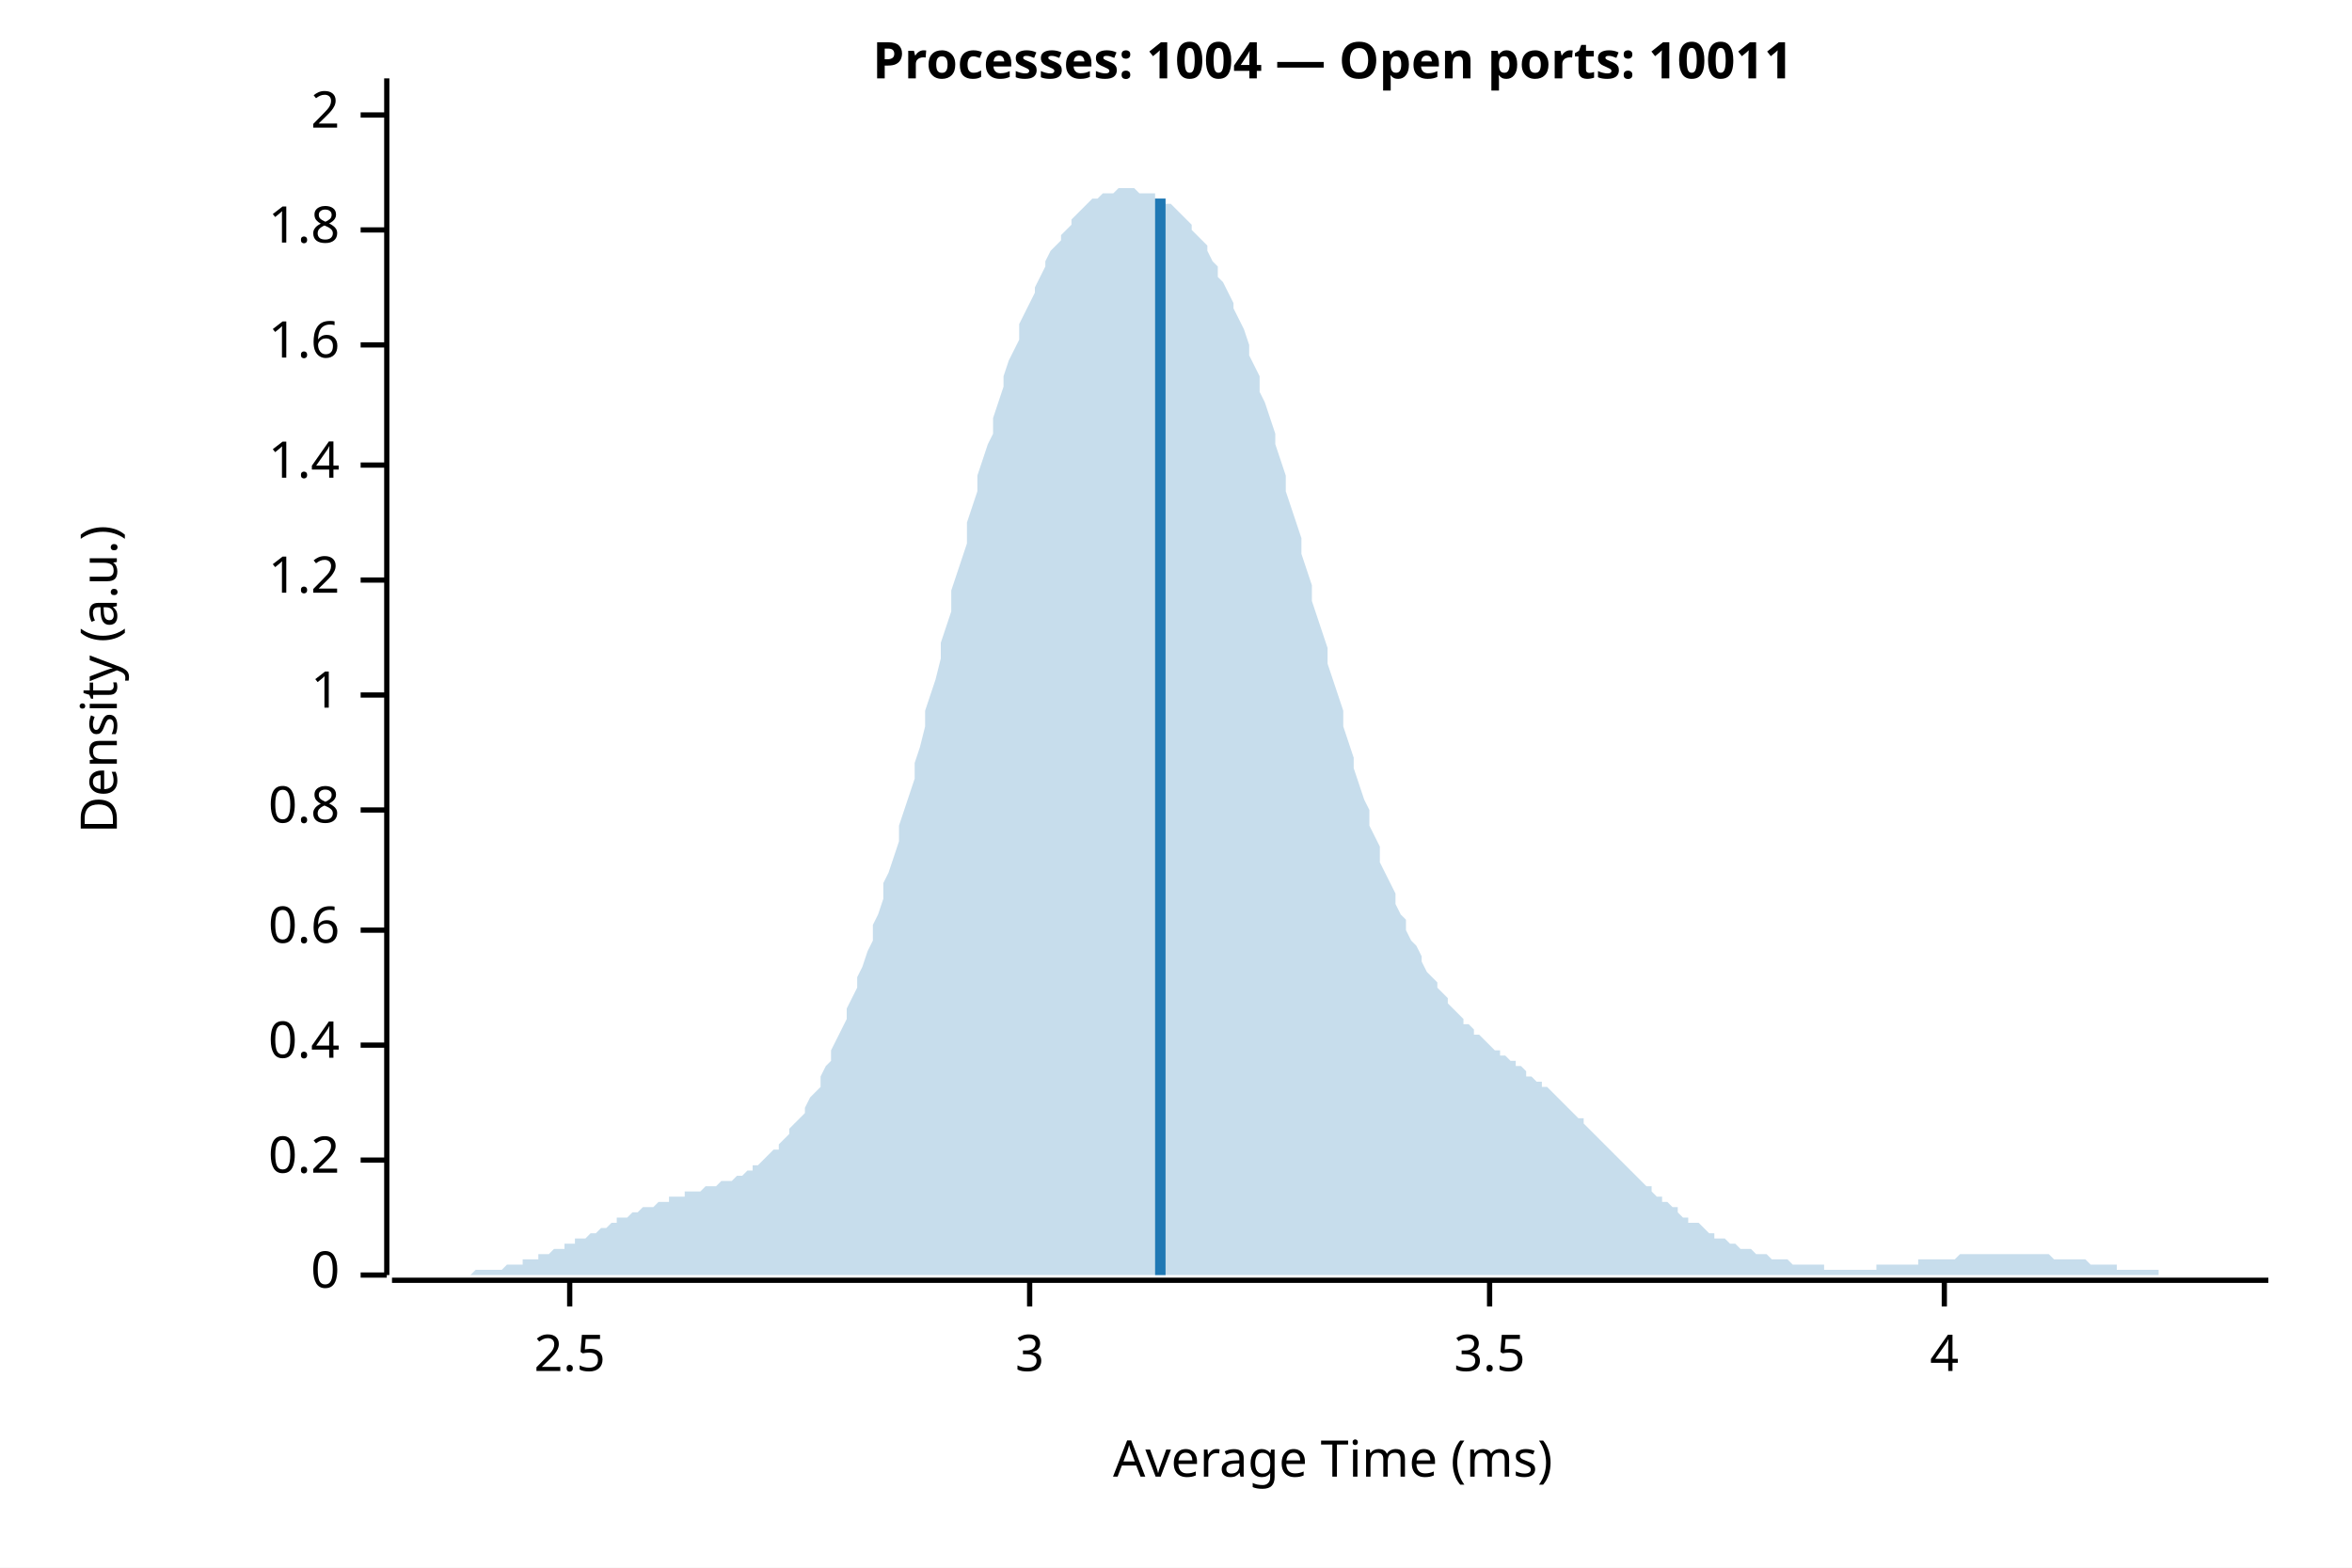
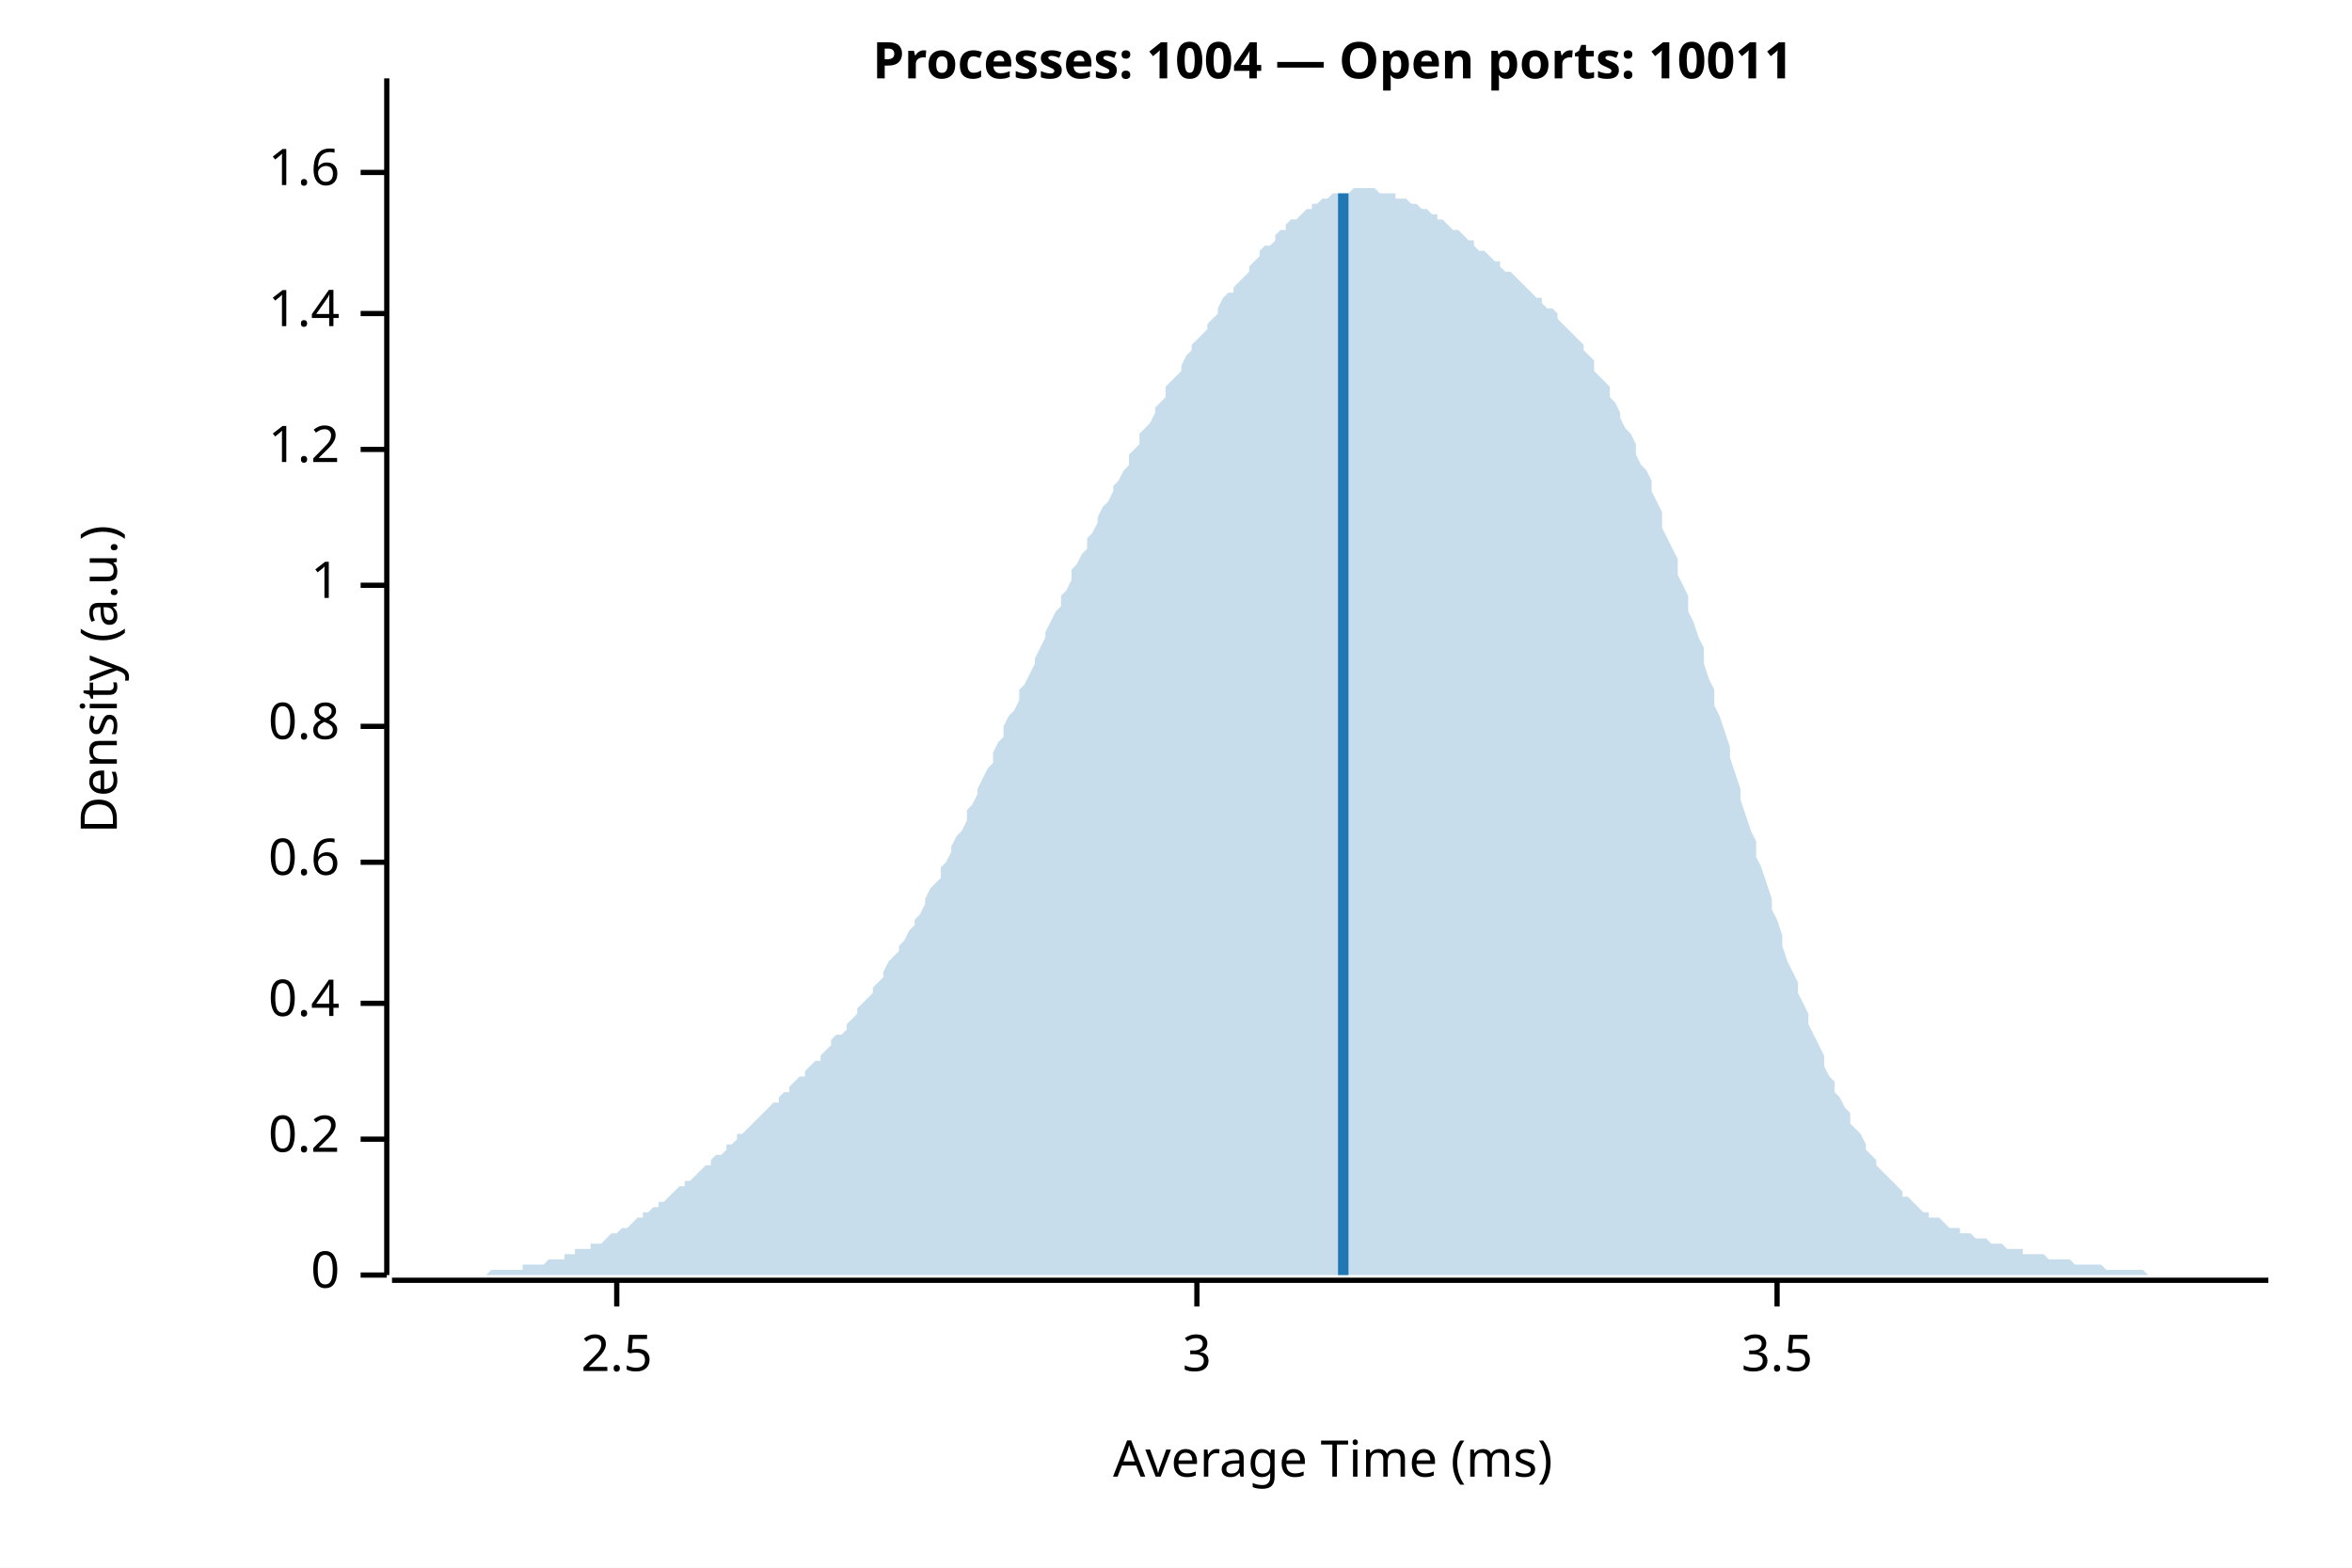
<svg xmlns="http://www.w3.org/2000/svg" width="450" height="300" viewBox="0 0 450 300">
  <rect width="100%" height="100%" fill="white" />
  <text x="255" y="15" font-weight="bold" text-anchor="middle" font-family="sans-serif" font-size="9.677" opacity="1" fill="#000000">Processes: 1004 — Open ports: 10011</text>
  <text x="15" y="130" dy="0.76em" text-anchor="middle" font-family="sans-serif" font-size="9.677" opacity="1" fill="#000000" transform="rotate(270, 15, 130)">
Density (a.u.)
</text>
  <text x="255" y="285" dy="-0.5ex" text-anchor="middle" font-family="sans-serif" font-size="9.677" opacity="1" fill="#000000">
Average Time (ms)
</text>
  <polyline fill="none" opacity="1" stroke="#000000" stroke-width="1" points="74,15 74,244 " />
  <text x="65" y="244" dy="0.5ex" text-anchor="end" font-family="sans-serif" font-size="9.677" opacity="1" fill="#000000">
0
</text>
  <polyline fill="none" opacity="1" stroke="#000000" stroke-width="1" points="69,244 74,244 " />
-   <text x="65" y="222" dy="0.5ex" text-anchor="end" font-family="sans-serif" font-size="9.677" opacity="1" fill="#000000">
+   <text x="65" y="218" dy="0.5ex" text-anchor="end" font-family="sans-serif" font-size="9.677" opacity="1" fill="#000000">
0.2
</text>
-   <polyline fill="none" opacity="1" stroke="#000000" stroke-width="1" points="69,222 74,222 " />
-   <text x="65" y="200" dy="0.5ex" text-anchor="end" font-family="sans-serif" font-size="9.677" opacity="1" fill="#000000">
+   <polyline fill="none" opacity="1" stroke="#000000" stroke-width="1" points="69,218 74,218 " />
+   <text x="65" y="192" dy="0.5ex" text-anchor="end" font-family="sans-serif" font-size="9.677" opacity="1" fill="#000000">
0.4
</text>
-   <polyline fill="none" opacity="1" stroke="#000000" stroke-width="1" points="69,200 74,200 " />
-   <text x="65" y="178" dy="0.5ex" text-anchor="end" font-family="sans-serif" font-size="9.677" opacity="1" fill="#000000">
+   <polyline fill="none" opacity="1" stroke="#000000" stroke-width="1" points="69,192 74,192 " />
+   <text x="65" y="165" dy="0.5ex" text-anchor="end" font-family="sans-serif" font-size="9.677" opacity="1" fill="#000000">
0.6
</text>
-   <polyline fill="none" opacity="1" stroke="#000000" stroke-width="1" points="69,178 74,178 " />
-   <text x="65" y="155" dy="0.5ex" text-anchor="end" font-family="sans-serif" font-size="9.677" opacity="1" fill="#000000">
+   <polyline fill="none" opacity="1" stroke="#000000" stroke-width="1" points="69,165 74,165 " />
+   <text x="65" y="139" dy="0.5ex" text-anchor="end" font-family="sans-serif" font-size="9.677" opacity="1" fill="#000000">
0.8
</text>
-   <polyline fill="none" opacity="1" stroke="#000000" stroke-width="1" points="69,155 74,155 " />
-   <text x="65" y="133" dy="0.5ex" text-anchor="end" font-family="sans-serif" font-size="9.677" opacity="1" fill="#000000">
+   <polyline fill="none" opacity="1" stroke="#000000" stroke-width="1" points="69,139 74,139 " />
+   <text x="65" y="112" dy="0.5ex" text-anchor="end" font-family="sans-serif" font-size="9.677" opacity="1" fill="#000000">
1
</text>
-   <polyline fill="none" opacity="1" stroke="#000000" stroke-width="1" points="69,133 74,133 " />
-   <text x="65" y="111" dy="0.5ex" text-anchor="end" font-family="sans-serif" font-size="9.677" opacity="1" fill="#000000">
+   <polyline fill="none" opacity="1" stroke="#000000" stroke-width="1" points="69,112 74,112 " />
+   <text x="65" y="86" dy="0.5ex" text-anchor="end" font-family="sans-serif" font-size="9.677" opacity="1" fill="#000000">
1.2
</text>
-   <polyline fill="none" opacity="1" stroke="#000000" stroke-width="1" points="69,111 74,111 " />
-   <text x="65" y="89" dy="0.5ex" text-anchor="end" font-family="sans-serif" font-size="9.677" opacity="1" fill="#000000">
+   <polyline fill="none" opacity="1" stroke="#000000" stroke-width="1" points="69,86 74,86 " />
+   <text x="65" y="60" dy="0.5ex" text-anchor="end" font-family="sans-serif" font-size="9.677" opacity="1" fill="#000000">
1.4
</text>
-   <polyline fill="none" opacity="1" stroke="#000000" stroke-width="1" points="69,89 74,89 " />
-   <text x="65" y="66" dy="0.5ex" text-anchor="end" font-family="sans-serif" font-size="9.677" opacity="1" fill="#000000">
+   <polyline fill="none" opacity="1" stroke="#000000" stroke-width="1" points="69,60 74,60 " />
+   <text x="65" y="33" dy="0.5ex" text-anchor="end" font-family="sans-serif" font-size="9.677" opacity="1" fill="#000000">
1.6
</text>
-   <polyline fill="none" opacity="1" stroke="#000000" stroke-width="1" points="69,66 74,66 " />
-   <text x="65" y="44" dy="0.5ex" text-anchor="end" font-family="sans-serif" font-size="9.677" opacity="1" fill="#000000">
- 1.8
- </text>
-   <polyline fill="none" opacity="1" stroke="#000000" stroke-width="1" points="69,44 74,44 " />
-   <text x="65" y="22" dy="0.5ex" text-anchor="end" font-family="sans-serif" font-size="9.677" opacity="1" fill="#000000">
- 2
- </text>
-   <polyline fill="none" opacity="1" stroke="#000000" stroke-width="1" points="69,22 74,22 " />
+   <polyline fill="none" opacity="1" stroke="#000000" stroke-width="1" points="69,33 74,33 " />
  <polyline fill="none" opacity="1" stroke="#000000" stroke-width="1" points="75,245 434,245 " />
-   <text x="109" y="255" dy="0.76em" text-anchor="middle" font-family="sans-serif" font-size="9.677" opacity="1" fill="#000000">
+   <text x="118" y="255" dy="0.76em" text-anchor="middle" font-family="sans-serif" font-size="9.677" opacity="1" fill="#000000">
2.5
</text>
-   <polyline fill="none" opacity="1" stroke="#000000" stroke-width="1" points="109,245 109,250 " />
-   <text x="197" y="255" dy="0.76em" text-anchor="middle" font-family="sans-serif" font-size="9.677" opacity="1" fill="#000000">
+   <polyline fill="none" opacity="1" stroke="#000000" stroke-width="1" points="118,245 118,250 " />
+   <text x="229" y="255" dy="0.76em" text-anchor="middle" font-family="sans-serif" font-size="9.677" opacity="1" fill="#000000">
3
</text>
-   <polyline fill="none" opacity="1" stroke="#000000" stroke-width="1" points="197,245 197,250 " />
-   <text x="285" y="255" dy="0.76em" text-anchor="middle" font-family="sans-serif" font-size="9.677" opacity="1" fill="#000000">
+   <polyline fill="none" opacity="1" stroke="#000000" stroke-width="1" points="229,245 229,250 " />
+   <text x="340" y="255" dy="0.76em" text-anchor="middle" font-family="sans-serif" font-size="9.677" opacity="1" fill="#000000">
3.5
</text>
-   <polyline fill="none" opacity="1" stroke="#000000" stroke-width="1" points="285,245 285,250 " />
-   <text x="372" y="255" dy="0.76em" text-anchor="middle" font-family="sans-serif" font-size="9.677" opacity="1" fill="#000000">
- 4
- </text>
-   <polyline fill="none" opacity="1" stroke="#000000" stroke-width="1" points="372,245 372,250 " />
-   <polygon opacity="0.25" fill="#1F78B4" points="75,244 75,244 76,244 77,244 77,244 78,244 79,244 80,244 80,244 81,244 82,244 82,244 83,244 84,244 85,244 85,244 86,244 87,244 87,244 88,244 89,244 90,244 90,244 91,243 92,243 92,243 93,243 94,243 95,243 95,243 96,243 97,242 98,242 98,242 99,242 100,242 100,241 101,241 102,241 103,241 103,240 104,240 105,240 105,240 106,239 107,239 108,239 108,238 109,238 110,238 110,237 111,237 112,237 113,236 113,236 114,236 115,235 116,235 116,235 117,234 118,234 118,233 119,233 120,233 121,232 121,232 122,232 123,231 123,231 124,231 125,231 126,230 126,230 127,230 128,230 128,229 129,229 130,229 131,229 131,228 132,228 133,228 133,228 134,228 135,227 136,227 136,227 137,227 138,226 139,226 139,226 140,226 141,225 141,225 142,225 143,224 144,224 144,223 145,223 146,222 146,222 147,221 148,220 149,220 149,219 150,218 151,217 151,216 152,215 153,214 154,213 154,212 155,210 156,209 157,208 157,206 158,204 159,203 159,201 160,199 161,197 162,195 162,193 163,191 164,189 164,187 165,185 166,182 167,180 167,177 168,175 169,172 169,169 170,167 171,164 172,161 172,158 173,155 174,152 175,149 175,146 176,143 177,139 177,136 178,133 179,130 180,126 180,123 181,120 182,117 182,113 183,110 184,107 185,104 185,100 186,97 187,94 187,91 188,88 189,85 190,83 190,80 191,77 192,74 192,72 193,69 194,67 195,65 195,62 196,60 197,58 198,56 198,55 199,53 200,51 200,50 201,48 202,47 203,46 203,45 204,44 205,43 205,42 206,41 207,40 208,39 208,39 209,38 210,38 210,38 211,37 212,37 213,37 213,37 214,36 215,36 216,36 216,36 217,36 218,37 218,37 219,37 220,37 221,37 221,38 222,38 223,38 223,39 224,39 225,40 226,41 226,41 227,42 228,43 228,44 229,45 230,46 231,47 231,48 232,50 233,51 233,53 234,54 235,56 236,58 236,59 237,61 238,63 239,66 239,68 240,70 241,72 241,75 242,77 243,80 244,83 244,85 245,88 246,91 246,94 247,97 248,100 249,103 249,106 250,109 251,112 251,115 252,118 253,121 254,124 254,127 255,130 256,133 257,136 257,139 258,142 259,145 259,147 260,150 261,153 262,155 262,158 263,160 264,162 264,165 265,167 266,169 267,171 267,173 268,175 269,176 269,178 270,180 271,181 272,183 272,184 273,186 274,187 275,188 275,189 276,190 277,191 277,192 278,193 279,194 280,195 280,196 281,196 282,197 282,198 283,198 284,199 285,200 285,200 286,201 287,201 287,202 288,202 289,203 290,203 290,204 291,204 292,205 292,206 293,206 294,207 295,207 295,208 296,208 297,209 298,210 298,210 299,211 300,212 300,212 301,213 302,214 303,214 303,215 304,216 305,217 305,217 306,218 307,219 308,220 308,220 309,221 310,222 310,222 311,223 312,224 313,225 313,225 314,226 315,227 316,227 316,228 317,229 318,229 318,230 319,230 320,231 321,231 321,232 322,233 323,233 323,234 324,234 325,234 326,235 326,235 327,236 328,236 328,237 329,237 330,237 331,238 331,238 332,238 333,239 333,239 334,239 335,239 336,240 336,240 337,240 338,240 339,241 339,241 340,241 341,241 341,241 342,241 343,242 344,242 344,242 345,242 346,242 346,242 347,242 348,242 349,242 349,243 350,243 351,243 351,243 352,243 353,243 354,243 354,243 355,243 356,243 357,243 357,243 358,243 359,243 359,242 360,242 361,242 362,242 362,242 363,242 364,242 364,242 365,242 366,242 367,242 367,241 368,241 369,241 369,241 370,241 371,241 372,241 372,241 373,241 374,241 375,240 375,240 376,240 377,240 377,240 378,240 379,240 380,240 380,240 381,240 382,240 382,240 383,240 384,240 385,240 385,240 386,240 387,240 387,240 388,240 389,240 390,240 390,240 391,240 392,240 392,240 393,241 394,241 395,241 395,241 396,241 397,241 398,241 398,241 399,241 400,242 400,242 401,242 402,242 403,242 403,242 404,242 405,242 405,243 406,243 407,243 408,243 408,243 409,243 410,243 410,243 411,243 412,243 413,243 413,244 414,244 415,244 416,244 416,244 417,244 418,244 418,244 419,244 420,244 421,244 421,244 422,244 423,244 423,244 424,244 425,244 426,244 426,244 427,244 428,244 428,244 429,244 430,244 431,244 431,244 432,244 433,244 434,244 434,244 75,244 " />
-   <polyline fill="none" opacity="1" stroke="#1F78B4" stroke-width="2" points="222,244 222,38 " />
+   <polyline fill="none" opacity="1" stroke="#000000" stroke-width="1" points="340,245 340,250 " />
+   <polygon opacity="0.25" fill="#1F78B4" points="75,244 75,244 76,244 77,244 77,244 78,244 79,244 80,244 80,244 81,244 82,244 82,244 83,244 84,244 85,244 85,244 86,244 87,244 87,244 88,244 89,244 90,244 90,244 91,244 92,244 92,244 93,244 94,243 95,243 95,243 96,243 97,243 98,243 98,243 99,243 100,243 100,242 101,242 102,242 103,242 103,242 104,242 105,241 105,241 106,241 107,241 108,241 108,240 109,240 110,240 110,239 111,239 112,239 113,239 113,238 114,238 115,238 116,237 116,237 117,236 118,236 118,236 119,235 120,235 121,234 121,234 122,233 123,233 123,232 124,232 125,231 126,231 126,230 127,230 128,229 128,229 129,228 130,227 131,227 131,226 132,226 133,225 133,225 134,224 135,223 136,223 136,222 137,221 138,221 139,220 139,219 140,219 141,218 141,217 142,217 143,216 144,215 144,215 145,214 146,213 146,213 147,212 148,211 149,211 149,210 150,209 151,209 151,208 152,207 153,206 154,206 154,205 155,204 156,203 157,203 157,202 158,201 159,200 159,199 160,198 161,198 162,197 162,196 163,195 164,194 164,193 165,192 166,191 167,190 167,189 168,188 169,187 169,186 170,184 171,183 172,182 172,181 173,180 174,178 175,177 175,176 176,175 177,173 177,172 178,170 179,169 180,168 180,166 181,165 182,163 182,162 183,160 184,159 185,157 185,155 186,154 187,152 187,151 188,149 189,147 190,146 190,144 191,142 192,141 192,139 193,137 194,136 195,134 195,132 196,131 197,129 198,127 198,126 199,124 200,122 200,121 201,119 202,117 203,116 203,114 204,113 205,111 205,109 206,108 207,106 208,105 208,103 209,102 210,100 210,99 211,97 212,96 213,94 213,93 214,92 215,90 216,89 216,87 217,86 218,85 218,83 219,82 220,81 221,79 221,78 222,77 223,76 223,74 224,73 225,72 226,71 226,70 227,68 228,67 228,66 229,65 230,64 231,63 231,62 232,61 233,60 233,59 234,57 235,56 236,56 236,55 237,54 238,53 239,52 239,51 240,50 241,49 241,48 242,47 243,47 244,46 244,45 245,44 246,44 246,43 247,42 248,42 249,41 249,41 250,40 251,40 251,39 252,39 253,38 254,38 254,38 255,37 256,37 257,37 257,37 258,37 259,36 259,36 260,36 261,36 262,36 262,36 263,36 264,37 264,37 265,37 266,37 267,37 267,38 268,38 269,38 269,38 270,39 271,39 272,40 272,40 273,40 274,41 275,41 275,42 276,42 277,43 277,43 278,44 279,44 280,45 280,45 281,46 282,46 282,47 283,48 284,48 285,49 285,49 286,50 287,50 287,51 288,52 289,52 290,53 290,53 291,54 292,55 292,55 293,56 294,57 295,57 295,58 296,59 297,59 298,60 298,61 299,62 300,63 300,63 301,64 302,65 303,66 303,67 304,68 305,69 305,71 306,72 307,73 308,74 308,76 309,77 310,79 310,80 311,82 312,83 313,85 313,87 314,89 315,90 316,92 316,94 317,96 318,98 318,101 319,103 320,105 321,107 321,110 322,112 323,114 323,117 324,119 325,122 326,124 326,127 327,130 328,132 328,135 329,137 330,140 331,143 331,145 332,148 333,151 333,153 334,156 335,159 336,161 336,164 337,166 338,169 339,172 339,174 340,176 341,179 341,181 342,184 343,186 344,188 344,190 345,192 346,194 346,196 347,198 348,200 349,202 349,204 350,206 351,207 351,209 352,210 353,212 354,213 354,215 355,216 356,217 357,219 357,220 358,221 359,222 359,223 360,224 361,225 362,226 362,226 363,227 364,228 364,229 365,229 366,230 367,231 367,231 368,232 369,232 369,233 370,233 371,233 372,234 372,234 373,235 374,235 375,235 375,236 376,236 377,236 377,236 378,237 379,237 380,237 380,237 381,238 382,238 382,238 383,238 384,239 385,239 385,239 386,239 387,239 387,240 388,240 389,240 390,240 390,240 391,240 392,241 392,241 393,241 394,241 395,241 395,241 396,241 397,242 398,242 398,242 399,242 400,242 400,242 401,242 402,242 403,243 403,243 404,243 405,243 405,243 406,243 407,243 408,243 408,243 409,243 410,243 410,243 411,244 412,244 413,244 413,244 414,244 415,244 416,244 416,244 417,244 418,244 418,244 419,244 420,244 421,244 421,244 422,244 423,244 423,244 424,244 425,244 426,244 426,244 427,244 428,244 428,244 429,244 430,244 431,244 431,244 432,244 433,244 434,244 434,244 75,244 " />
+   <polyline fill="none" opacity="1" stroke="#1F78B4" stroke-width="2" points="257,244 257,37 " />
</svg>
